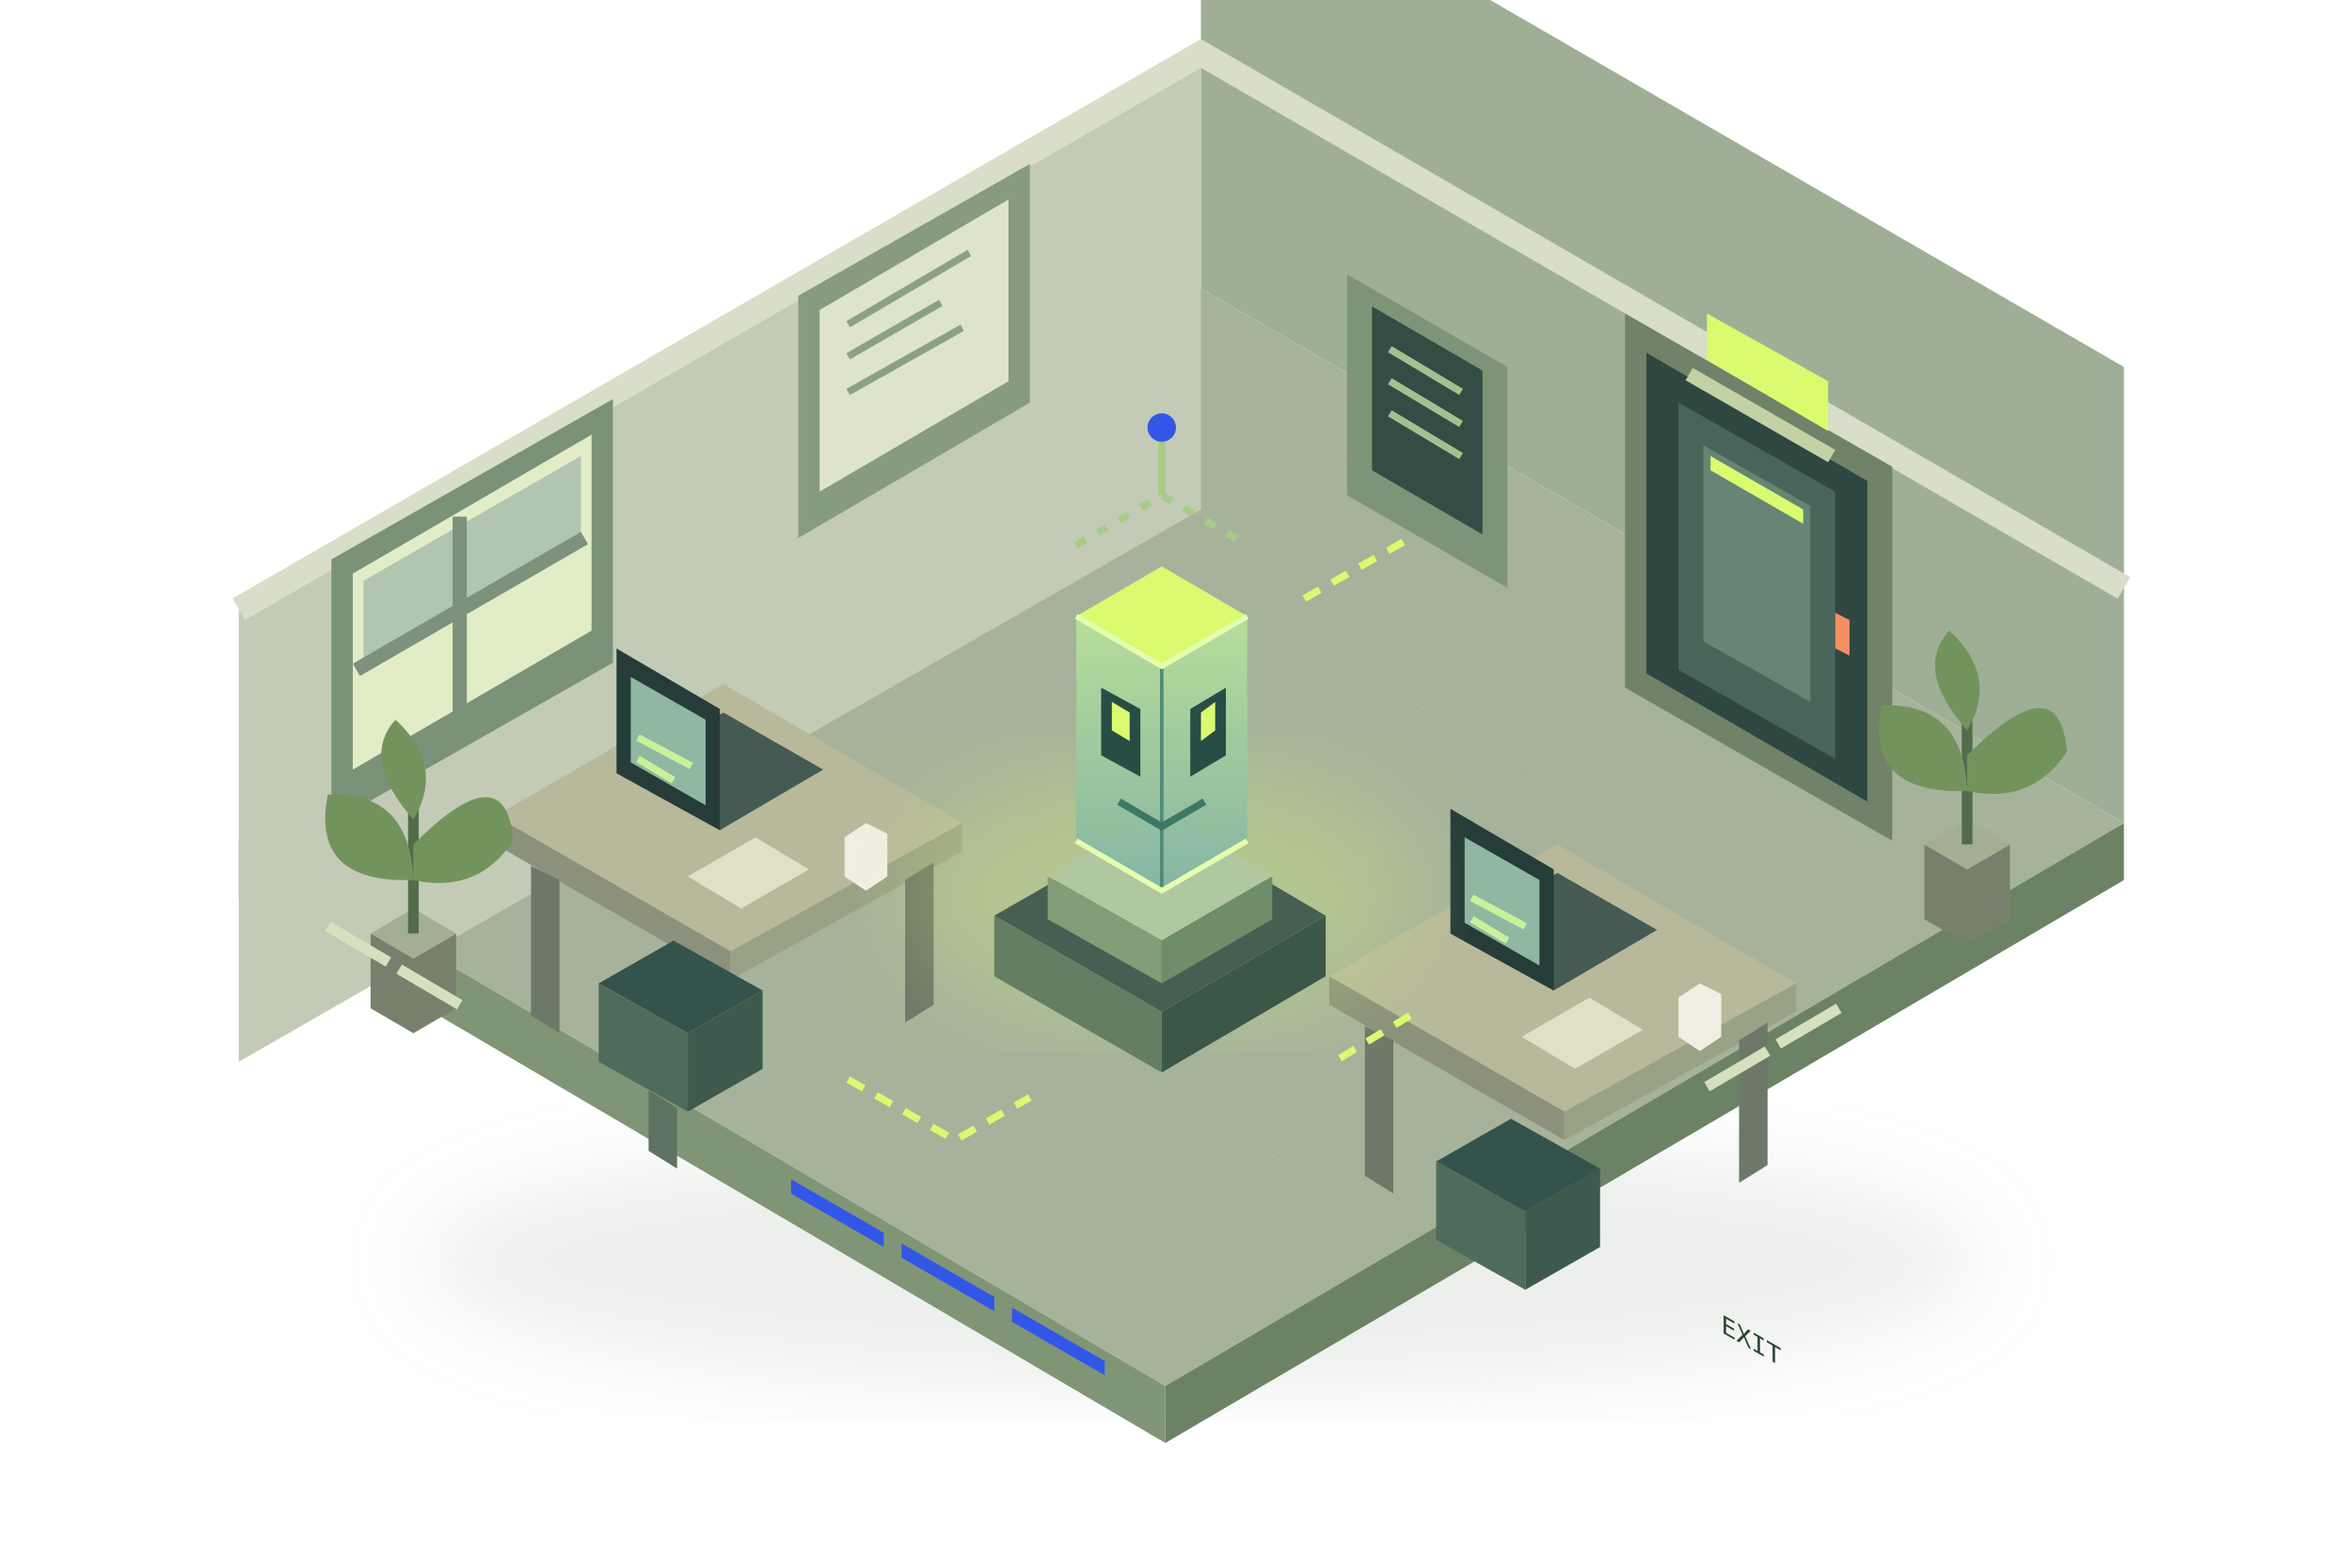
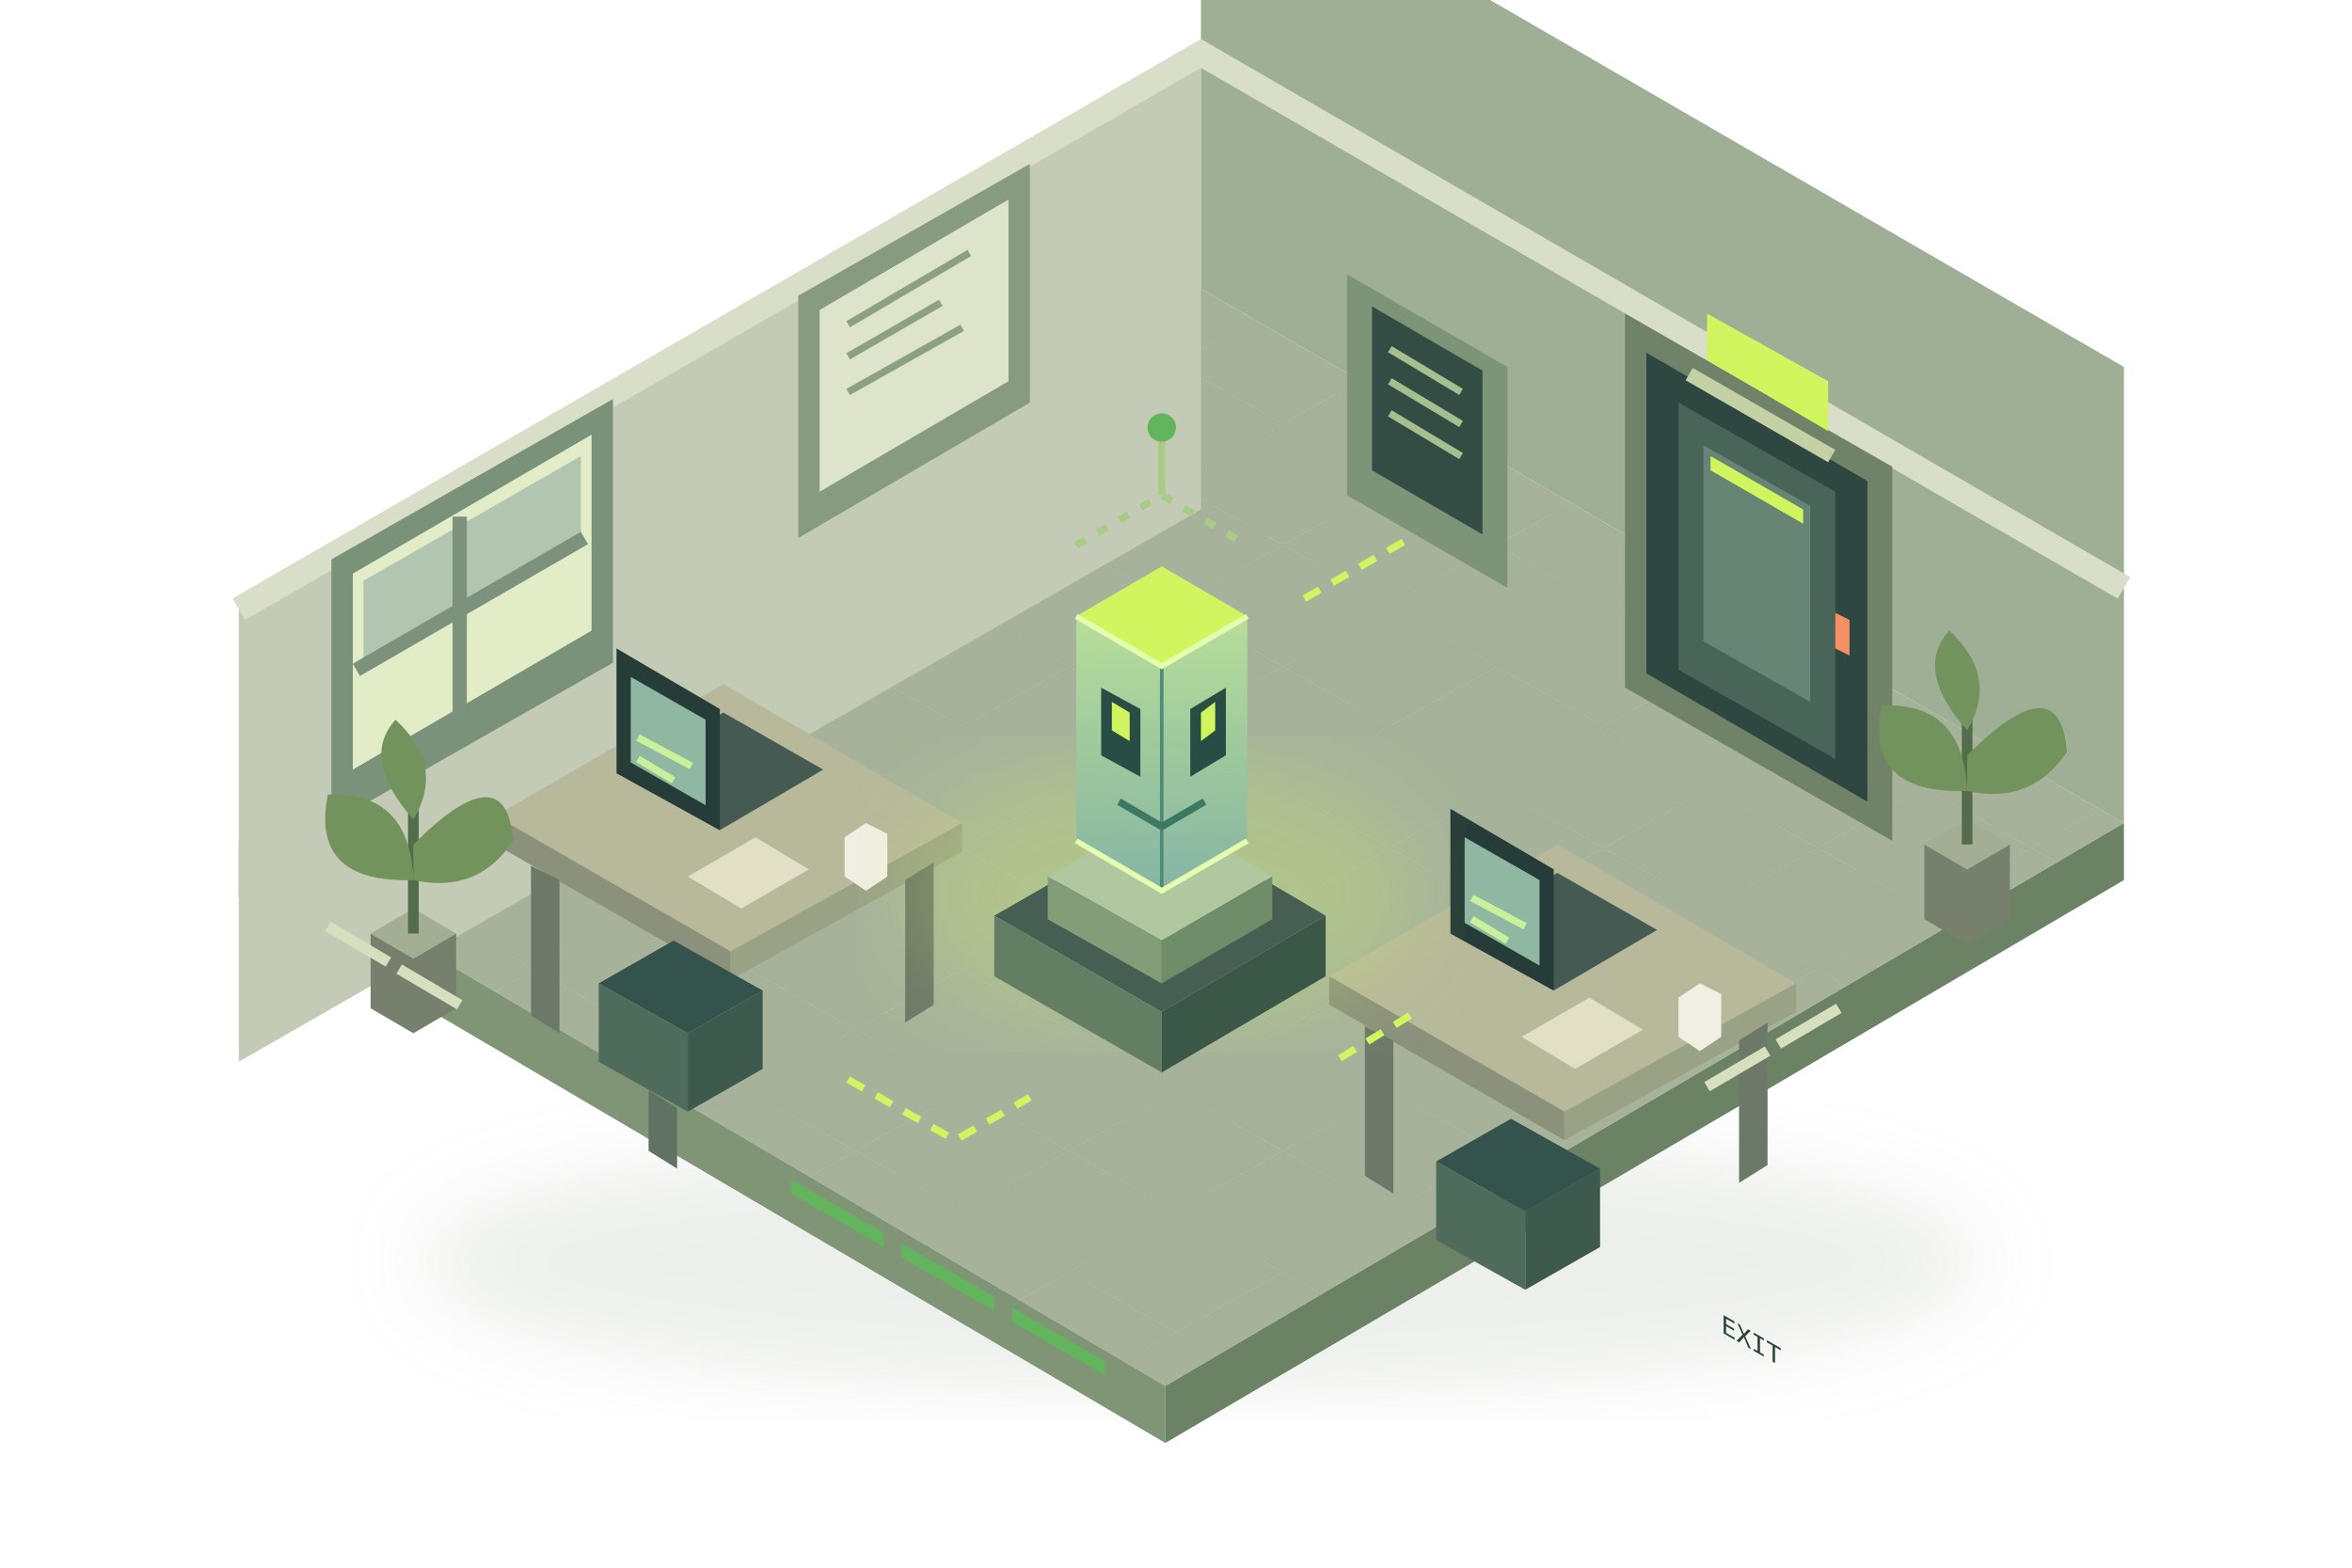
<svg xmlns="http://www.w3.org/2000/svg" viewBox="0 0 660 440" role="img" aria-labelledby="title">
  <defs>
    <pattern id="grid" width="60" height="34" patternUnits="userSpaceOnUse">
      <path d="M0 17 30 0 60 17 30 34Z" fill="none" stroke="#a5b09d" stroke-width=".7" />
    </pattern>
    <linearGradient id="glow" x2="0" y2="1">
      <stop stop-color="#c5ef96" />
      <stop offset="1" stop-color="#7eb1a6" />
    </linearGradient>
    <filter id="blur">
      <feGaussianBlur stdDeviation="12" />
    </filter>
    <g id="plant">
      <path d="m-12 0 12 7 12-7v21l-12 7-12-7" fill="#77806d" />
      <path d="m-12 0 12-7 12 7-12 7" fill="#a3ae94" />
      <path d="M0 0v-38" stroke="#536c4c" stroke-width="3" />
      <path d="M0-15q-29 1-24-24Q-1-40 0-15M0-25q26-26 28-1Q18-11 0-15M0-32q-15-17-5-28Q9-47 0-32" fill="#73935d" />
    </g>
    <g id="desk">
      <path d="m-55-8 64-37 67 39-65 37Z" fill="#b7b99a" />
      <path d="m-55-8 66 38v8l-66-38Z" fill="#8b917b" />
      <path d="m11 30 65-36v8L11 38Z" fill="#9aa286" />
      <path d="M-45 6v42l8 5V10M60 10v40l8-5V5" fill="#6d7968" />
      <path d="m-21-20 30-17 28 16-29 17Z" fill="#465a54" />
      <path d="m-21-20 29 16v-34l-29-17Z" fill="#263c39" />
      <path d="m-17-23 21 12v-24l-21-12Z" fill="#8fb7a2" />
      <path d="m-15-30 15 8m-15-2 10 6" stroke="#c9f19a" stroke-width="2" />
      <path d="m-1 9 19-11 15 9-19 11Z" fill="#e1dfc5" />
      <path d="m43-2 6-4 6 3v12l-6 4-6-4Z" fill="#f1eee3" />
    </g>
  </defs>
  <ellipse cx="337" cy="354" rx="220" ry="37" fill="#65785d" opacity=".12" filter="url(#blur)" />
  <path d="m67 236 270-155 259 150-269 158Z" fill="#a6b39a" />
  <path d="m67 236 260 153v16L67 252Z" fill="#809576" />
  <path d="m327 389 269-158v16L327 405Z" fill="#6c8264" />
  <path d="m67 236 270-155 259 150-269 158Z" fill="url(#grid)" />
  <path d="M67 236V109l270-156v128Z" transform="translate(0 62)" fill="#c3cbb7" />
  <path d="m337 15 259 150v128L337 143Z" fill="#9eaf95" transform="translate(0 -62)" />
  <path d="M67 171 337 15 596 165" stroke="#d8dec8" stroke-width="7" fill="none" />
  <path d="m93 157 79-45v74l-79 45Z" fill="#7b927a" />
  <path d="m99 161 67-39v55l-67 39Z" fill="#e2edc8" />
  <path d="m102 163 61-35v24l-61 35Z" fill="#b2c5b1" />
  <path d="m129 145 0 56M100 188l64-37" stroke="#7d927c" stroke-width="4" />
  <path d="m224 83 65-37v67l-65 38Z" fill="#879b80" />
  <path d="m230 87 53-31v51l-53 31Z" fill="#dee3cb" />
  <path d="m238 91 34-20m-34 29 26-15m-26 25 32-18" stroke="#8ca182" stroke-width="2" />
  <path d="m456 88 75 43v105l-75-43Z" fill="#708368" />
  <path d="m462 99 62 36v90l-62-36Z" fill="#2e4741" />
  <path d="m471 113 44 25v75l-44-25Z" fill="#49655a" />
  <path d="m478 125 30 17v55l-30-17Z" fill="#668575" />
-   <path d="m480 128 26 15v4l-26-15Z" fill="#dafa70" />
+   <path d="m480 128 26 15v4l-26-15Z" fill="#d1f55e" />
  <path d="m515 172 4 2v10l-4-2Z" fill="#f49064" />
  <path d="m474 105 40 23" stroke="#c4d1a5" stroke-width="4" />
-   <path d="m479 88 34 19v14l-34-20Z" fill="#dafa70" />
+   <path d="m479 88 34 19v14l-34-20Z" fill="#d1f55e" />
  <text x="483" y="95" fill="#294637" font-family="monospace" font-size="7" transform="skewY(30)">EXIT</text>
  <path d="m378 77 45 26v62l-45-26Z" fill="#7e9478" />
  <path d="m385 86 31 18v46l-31-18Z" fill="#344d44" />
  <path d="m390 98 20 12m-20-3 20 12m-20-3 20 12" stroke="#a5bf90" stroke-width="2" />
  <use href="#desk" x="194" y="237" />
  <use href="#desk" x="428" y="282" />
  <use href="#plant" x="116" y="262" />
  <use href="#plant" x="552" y="237" />
  <path d="m168 276 21-12 25 14-21 12Z" fill="#34534c" />
  <path d="m168 276 25 14v22l-25-14Z" fill="#4f6b5c" />
  <path d="m193 290 21-12v22l-21 12Z" fill="#3e594d" />
  <path d="m182 306 8 5v17l-8-5Z" fill="#607261" />
  <path d="m403 326 21-12 25 14-21 12Z" fill="#34534c" />
  <path d="m403 326 25 14v22l-25-14Z" fill="#4f6b5c" />
  <path d="m428 340 21-12v22l-21 12Z" fill="#3e594d" />
-   <ellipse cx="326" cy="251" rx="71" ry="37" fill="#dafa70" opacity=".25" filter="url(#blur)" />
+   <ellipse cx="326" cy="251" rx="71" ry="37" fill="#d1f55e" opacity=".25" filter="url(#blur)" />
  <path d="m279 257 47-27 46 27-46 27Z" fill="#475f52" />
  <path d="m279 257 47 27v17l-47-27Z" fill="#637e63" />
  <path d="m326 284 46-27v17l-46 27Z" fill="#3b5748" />
  <path d="m294 246 32-18 31 18-31 18Z" fill="#b0c7a0" />
  <path d="m294 246 32 18v12l-32-18Z" fill="#839d78" />
  <path d="m326 264 31-18v12l-31 18Z" fill="#6f8d69" />
  <path d="m302 236 24 14 24-14v-63l-24-14-24 14Z" fill="url(#glow)" opacity=".85" />
-   <path d="m302 173 24-14 24 14-24 14Z" fill="#dafa70" />
+   <path d="m302 173 24-14 24 14-24 14Z" fill="#d1f55e" />
  <path d="M326 187v63" stroke="#4f8b79" stroke-width="1" />
  <path d="m302 173 24 14 24-14M302 236l24 14 24-14" fill="none" stroke="#e4ffb0" stroke-width="1.5" />
  <path d="m309 193 11 6v19l-11-6Z" fill="#284d44" />
  <path d="m334 199 10-6v19l-10 6Z" fill="#284d44" />
-   <path d="m312 197 5 3v8l-5-3Zm25 3 4-3v8l-4 3Z" fill="#dafa70" />
+   <path d="m312 197 5 3v8l-5-3Zm25 3 4-3v8l-4 3Z" fill="#d1f55e" />
  <path d="m314 225 12 7 12-7" fill="none" stroke="#3d7863" stroke-width="2" />
  <path d="m302 153 24-14 24 14" fill="none" stroke="#a8cb86" stroke-width="2" stroke-dasharray="3 4" />
  <path d="M326 139v-15" stroke="#a8cb86" stroke-width="2" />
-   <circle cx="326" cy="120" r="4" fill="#3256e8" />
-   <path d="m238 303 30 17 21-12m87-11 23-14m-33-115 28-16" fill="none" stroke="#dafa70" stroke-width="2" stroke-dasharray="5 4" />
+   <circle cx="326" cy="120" r="4" fill="#62b45d" />
+   <path d="m238 303 30 17 21-12m87-11 23-14m-33-115 28-16" fill="none" stroke="#d1f55e" stroke-width="2" stroke-dasharray="5 4" />
  <path d="m92 260 17 10m3 2 17 10m350 23 17-10m3-2 17-10" stroke="#d7e0be" stroke-width="3" />
-   <path d="m222 331 26 15v4l-26-15Z" fill="#3256e8" />
-   <path d="m253 349 26 15v4l-26-15Z" fill="#3256e8" />
-   <path d="m284 367 26 15v4l-26-15Z" fill="#3256e8" />
+   <path d="m222 331 26 15v4l-26-15Z" fill="#62b45d" />
+   <path d="m253 349 26 15v4l-26-15Z" fill="#62b45d" />
+   <path d="m284 367 26 15v4l-26-15Z" fill="#62b45d" />
</svg>
